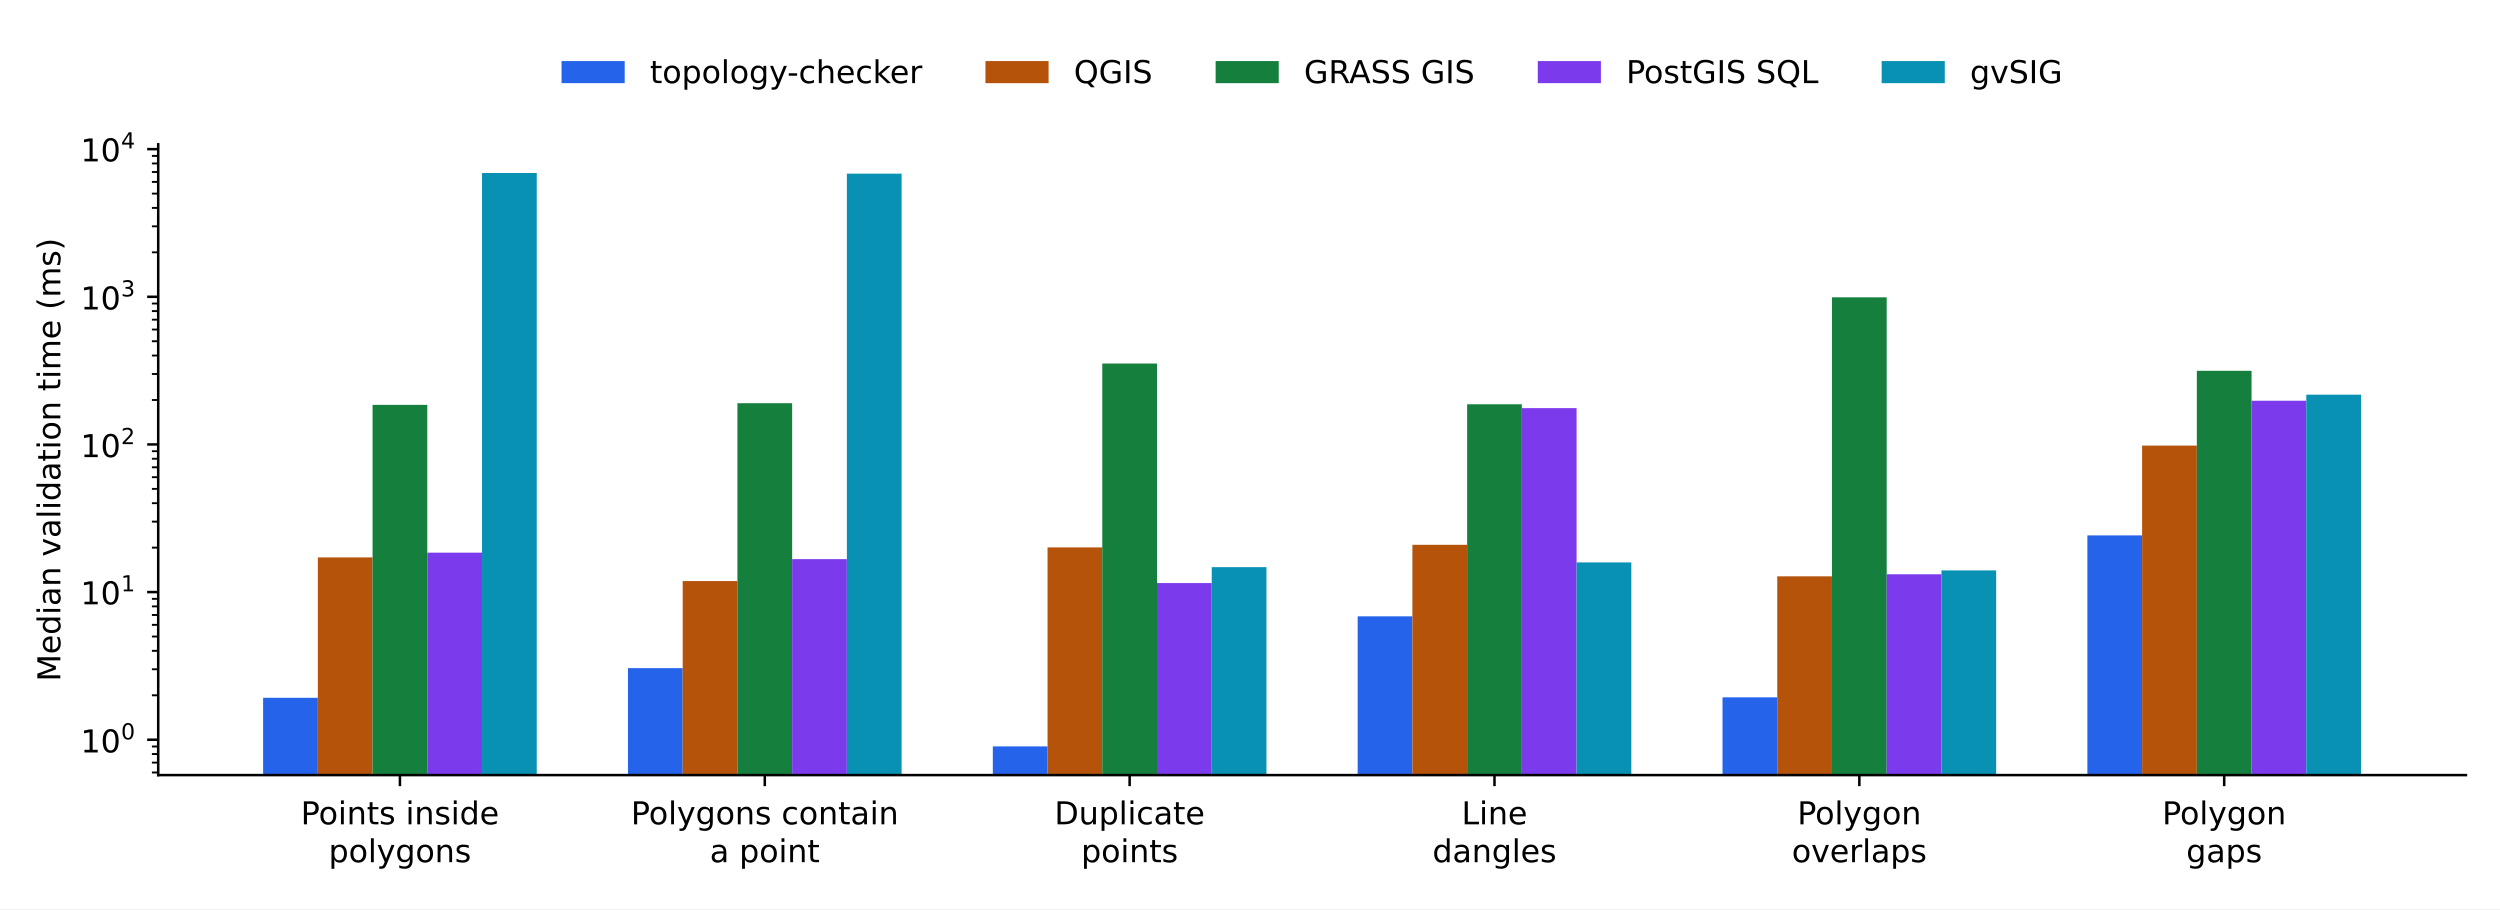
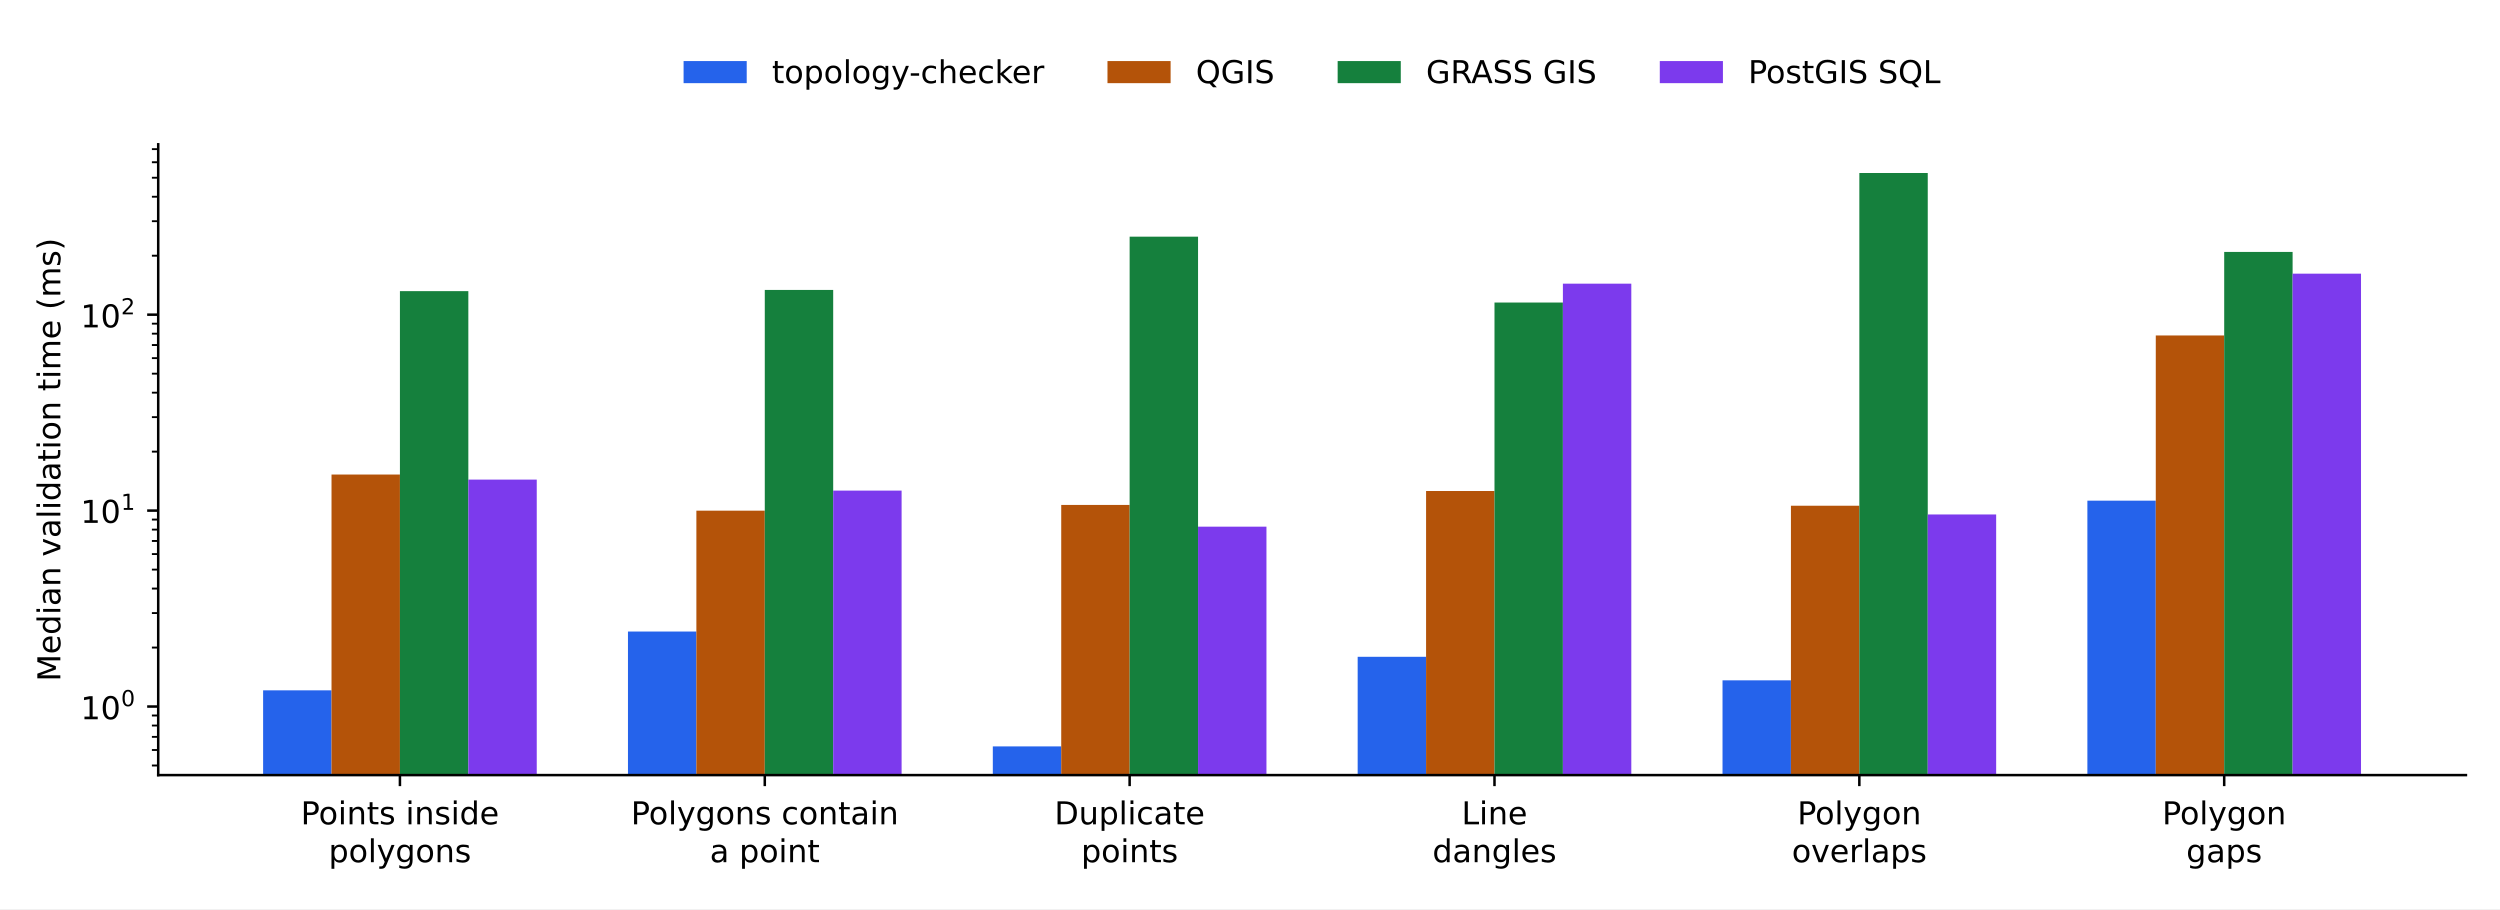
<svg xmlns="http://www.w3.org/2000/svg" xmlns:xlink="http://www.w3.org/1999/xlink" width="792pt" height="288pt" viewBox="0 0 792 288" version="1.1">
  <defs>
    <style type="text/css">*{stroke-linejoin: round; stroke-linecap: butt}</style>
  </defs>
  <g id="figure_1">
    <g id="patch_1">
      <path d="M 0 288 L 792 288 L 792 0 L 0 0 z " style="fill: #ffffff" />
    </g>
    <g id="axes_1">
      <g id="patch_2">
        <path d="M 50.122 245.551 L 781.2 245.551 L 781.2 45.717 L 50.122 45.717 z " style="fill: #ffffff" />
      </g>
      <g id="patch_3">
-         <path d="M 83.353 47009.727 L 100.691 47009.727 L 100.691 221.063 L 83.353 221.063 z " clip-path="url(#p03f5860a37)" style="fill: #2563eb" />
+         <path d="M 83.353 62291.74 L 105.025 62291.74 L 105.025 218.697 L 83.353 218.697 z " clip-path="url(#p03f5860a37)" style="fill: #2563eb" />
      </g>
      <g id="patch_4">
-         <path d="M 198.939 47009.727 L 216.276 47009.727 L 216.276 211.666 L 198.939 211.666 z " clip-path="url(#p03f5860a37)" style="fill: #2563eb" />
+         <path d="M 198.939 62291.74 L 220.611 62291.74 L 220.611 200.068 L 198.939 200.068 z " clip-path="url(#p03f5860a37)" style="fill: #2563eb" />
      </g>
      <g id="patch_5">
-         <path d="M 314.524 47009.727 L 331.862 47009.727 L 331.862 236.468 L 314.524 236.468 z " clip-path="url(#p03f5860a37)" style="fill: #2563eb" />
+         <path d="M 314.524 62291.74 L 336.196 62291.74 L 336.196 236.468 L 314.524 236.468 z " clip-path="url(#p03f5860a37)" style="fill: #2563eb" />
      </g>
      <g id="patch_6">
-         <path d="M 430.109 47009.727 L 447.447 47009.727 L 447.447 195.255 L 430.109 195.255 z " clip-path="url(#p03f5860a37)" style="fill: #2563eb" />
+         <path d="M 430.109 62291.74 L 451.782 62291.74 L 451.782 208.079 L 430.109 208.079 z " clip-path="url(#p03f5860a37)" style="fill: #2563eb" />
      </g>
      <g id="patch_7">
-         <path d="M 545.695 47009.727 L 563.033 47009.727 L 563.033 220.922 L 545.695 220.922 z " clip-path="url(#p03f5860a37)" style="fill: #2563eb" />
+         <path d="M 545.695 62291.74 L 567.367 62291.74 L 567.367 215.531 L 545.695 215.531 z " clip-path="url(#p03f5860a37)" style="fill: #2563eb" />
      </g>
      <g id="patch_8">
-         <path d="M 661.28 47009.727 L 678.618 47009.727 L 678.618 169.607 L 661.28 169.607 z " clip-path="url(#p03f5860a37)" style="fill: #2563eb" />
+         <path d="M 661.28 62291.74 L 682.952 62291.74 L 682.952 158.62 L 661.28 158.62 z " clip-path="url(#p03f5860a37)" style="fill: #2563eb" />
      </g>
      <g id="patch_9">
-         <path d="M 100.691 47009.727 L 118.029 47009.727 L 118.029 176.579 L 100.691 176.579 z " clip-path="url(#p03f5860a37)" style="fill: #b45309" />
+         <path d="M 105.025 62291.74 L 126.698 62291.74 L 126.698 150.332 L 105.025 150.332 z " clip-path="url(#p03f5860a37)" style="fill: #b45309" />
      </g>
      <g id="patch_10">
-         <path d="M 216.276 47009.727 L 233.614 47009.727 L 233.614 184.085 L 216.276 184.085 z " clip-path="url(#p03f5860a37)" style="fill: #b45309" />
+         <path d="M 220.611 62291.74 L 242.283 62291.74 L 242.283 161.78 L 220.611 161.78 z " clip-path="url(#p03f5860a37)" style="fill: #b45309" />
      </g>
      <g id="patch_11">
-         <path d="M 331.862 47009.727 L 349.2 47009.727 L 349.2 173.416 L 331.862 173.416 z " clip-path="url(#p03f5860a37)" style="fill: #b45309" />
+         <path d="M 336.196 62291.74 L 357.868 62291.74 L 357.868 159.955 L 336.196 159.955 z " clip-path="url(#p03f5860a37)" style="fill: #b45309" />
      </g>
      <g id="patch_12">
-         <path d="M 447.447 47009.727 L 464.785 47009.727 L 464.785 172.587 L 447.447 172.587 z " clip-path="url(#p03f5860a37)" style="fill: #b45309" />
+         <path d="M 451.782 62291.74 L 473.454 62291.74 L 473.454 155.542 L 451.782 155.542 z " clip-path="url(#p03f5860a37)" style="fill: #b45309" />
      </g>
      <g id="patch_13">
-         <path d="M 563.033 47009.727 L 580.37 47009.727 L 580.37 182.577 L 563.033 182.577 z " clip-path="url(#p03f5860a37)" style="fill: #b45309" />
+         <path d="M 567.367 62291.74 L 589.039 62291.74 L 589.039 160.224 L 567.367 160.224 z " clip-path="url(#p03f5860a37)" style="fill: #b45309" />
      </g>
      <g id="patch_14">
-         <path d="M 678.618 47009.727 L 695.956 47009.727 L 695.956 141.158 L 678.618 141.158 z " clip-path="url(#p03f5860a37)" style="fill: #b45309" />
+         <path d="M 682.952 62291.74 L 704.625 62291.74 L 704.625 106.285 L 682.952 106.285 z " clip-path="url(#p03f5860a37)" style="fill: #b45309" />
      </g>
      <g id="patch_15">
-         <path d="M 118.029 47009.727 L 135.367 47009.727 L 135.367 128.272 L 118.029 128.272 z " clip-path="url(#p03f5860a37)" style="fill: #15803d" />
+         <path d="M 126.698 62291.74 L 148.37 62291.74 L 148.37 92.239 L 126.698 92.239 z " clip-path="url(#p03f5860a37)" style="fill: #15803d" />
      </g>
      <g id="patch_16">
-         <path d="M 233.614 47009.727 L 250.952 47009.727 L 250.952 127.741 L 233.614 127.741 z " clip-path="url(#p03f5860a37)" style="fill: #15803d" />
+         <path d="M 242.283 62291.74 L 263.955 62291.74 L 263.955 91.844 L 242.283 91.844 z " clip-path="url(#p03f5860a37)" style="fill: #15803d" />
      </g>
      <g id="patch_17">
-         <path d="M 349.2 47009.727 L 366.537 47009.727 L 366.537 115.165 L 349.2 115.165 z " clip-path="url(#p03f5860a37)" style="fill: #15803d" />
+         <path d="M 357.868 62291.74 L 379.541 62291.74 L 379.541 74.975 L 357.868 74.975 z " clip-path="url(#p03f5860a37)" style="fill: #15803d" />
      </g>
      <g id="patch_18">
-         <path d="M 464.785 47009.727 L 482.123 47009.727 L 482.123 128.073 L 464.785 128.073 z " clip-path="url(#p03f5860a37)" style="fill: #15803d" />
+         <path d="M 473.454 62291.74 L 495.126 62291.74 L 495.126 95.852 L 473.454 95.852 z " clip-path="url(#p03f5860a37)" style="fill: #15803d" />
      </g>
      <g id="patch_19">
-         <path d="M 580.37 47009.727 L 597.708 47009.727 L 597.708 94.195 L 580.37 94.195 z " clip-path="url(#p03f5860a37)" style="fill: #15803d" />
+         <path d="M 589.039 62291.74 L 610.712 62291.74 L 610.712 54.8 L 589.039 54.8 z " clip-path="url(#p03f5860a37)" style="fill: #15803d" />
      </g>
      <g id="patch_20">
-         <path d="M 695.956 47009.727 L 713.294 47009.727 L 713.294 117.46 L 695.956 117.46 z " clip-path="url(#p03f5860a37)" style="fill: #15803d" />
+         <path d="M 704.625 62291.74 L 726.297 62291.74 L 726.297 79.806 L 704.625 79.806 z " clip-path="url(#p03f5860a37)" style="fill: #15803d" />
      </g>
      <g id="patch_21">
-         <path d="M 135.367 47009.727 L 152.704 47009.727 L 152.704 175.078 L 135.367 175.078 z " clip-path="url(#p03f5860a37)" style="fill: #7c3aed" />
+         <path d="M 148.37 62291.74 L 170.042 62291.74 L 170.042 151.945 L 148.37 151.945 z " clip-path="url(#p03f5860a37)" style="fill: #7c3aed" />
      </g>
      <g id="patch_22">
-         <path d="M 250.952 47009.727 L 268.29 47009.727 L 268.29 177.143 L 250.952 177.143 z " clip-path="url(#p03f5860a37)" style="fill: #7c3aed" />
+         <path d="M 263.955 62291.74 L 285.628 62291.74 L 285.628 155.419 L 263.955 155.419 z " clip-path="url(#p03f5860a37)" style="fill: #7c3aed" />
      </g>
      <g id="patch_23">
-         <path d="M 366.537 47009.727 L 383.875 47009.727 L 383.875 184.71 L 366.537 184.71 z " clip-path="url(#p03f5860a37)" style="fill: #7c3aed" />
+         <path d="M 379.541 62291.74 L 401.213 62291.74 L 401.213 166.839 L 379.541 166.839 z " clip-path="url(#p03f5860a37)" style="fill: #7c3aed" />
      </g>
      <g id="patch_24">
-         <path d="M 482.123 47009.727 L 499.461 47009.727 L 499.461 129.286 L 482.123 129.286 z " clip-path="url(#p03f5860a37)" style="fill: #7c3aed" />
+         <path d="M 495.126 62291.74 L 516.798 62291.74 L 516.798 89.863 L 495.126 89.863 z " clip-path="url(#p03f5860a37)" style="fill: #7c3aed" />
      </g>
      <g id="patch_25">
-         <path d="M 597.708 47009.727 L 615.046 47009.727 L 615.046 181.926 L 597.708 181.926 z " clip-path="url(#p03f5860a37)" style="fill: #7c3aed" />
+         <path d="M 610.712 62291.74 L 632.384 62291.74 L 632.384 162.989 L 610.712 162.989 z " clip-path="url(#p03f5860a37)" style="fill: #7c3aed" />
      </g>
      <g id="patch_26">
-         <path d="M 713.294 47009.727 L 730.631 47009.727 L 730.631 126.952 L 713.294 126.952 z " clip-path="url(#p03f5860a37)" style="fill: #7c3aed" />
-       </g>
-       <g id="patch_27">
-         <path d="M 152.704 47009.727 L 170.042 47009.727 L 170.042 54.8 L 152.704 54.8 z " clip-path="url(#p03f5860a37)" style="fill: #0891b2" />
-       </g>
-       <g id="patch_28">
-         <path d="M 268.29 47009.727 L 285.628 47009.727 L 285.628 55.021 L 268.29 55.021 z " clip-path="url(#p03f5860a37)" style="fill: #0891b2" />
-       </g>
-       <g id="patch_29">
-         <path d="M 383.875 47009.727 L 401.213 47009.727 L 401.213 179.666 L 383.875 179.666 z " clip-path="url(#p03f5860a37)" style="fill: #0891b2" />
-       </g>
-       <g id="patch_30">
-         <path d="M 499.461 47009.727 L 516.798 47009.727 L 516.798 178.167 L 499.461 178.167 z " clip-path="url(#p03f5860a37)" style="fill: #0891b2" />
-       </g>
-       <g id="patch_31">
-         <path d="M 615.046 47009.727 L 632.384 47009.727 L 632.384 180.706 L 615.046 180.706 z " clip-path="url(#p03f5860a37)" style="fill: #0891b2" />
-       </g>
-       <g id="patch_32">
-         <path d="M 730.631 47009.727 L 747.969 47009.727 L 747.969 125.024 L 730.631 125.024 z " clip-path="url(#p03f5860a37)" style="fill: #0891b2" />
+         <path d="M 726.297 62291.74 L 747.969 62291.74 L 747.969 86.708 L 726.297 86.708 z " clip-path="url(#p03f5860a37)" style="fill: #7c3aed" />
      </g>
      <g id="matplotlib.axis_1">
        <g id="xtick_1">
          <g id="line2d_1">
            <defs>
              <path id="m9b8e4a1f35" d="M 0 0 L 0 3.5 " style="stroke: #000000; stroke-width: 0.8" />
            </defs>
            <g>
              <use xlink:href="#m9b8e4a1f35" x="126.698" y="245.551" style="stroke: #000000; stroke-width: 0.8" />
            </g>
          </g>
          <g id="text_1">
            <text style="font-size: 10px; font-family: 'DejaVu Sans'" transform="translate(95.28751 261.1508)">Points inside</text>
            <text style="font-size: 10px; font-family: 'DejaVu Sans'" transform="translate(104.1086 273.1536)">polygons</text>
          </g>
        </g>
        <g id="xtick_2">
          <g id="line2d_2">
            <g>
              <use xlink:href="#m9b8e4a1f35" x="242.283" y="245.551" style="stroke: #000000; stroke-width: 0.8" />
            </g>
          </g>
          <g id="text_2">
            <text style="font-size: 10px; font-family: 'DejaVu Sans'" transform="translate(199.8831 261.1508)">Polygons contain</text>
            <text style="font-size: 10px; font-family: 'DejaVu Sans'" transform="translate(224.8784 273.1536)">a point</text>
          </g>
        </g>
        <g id="xtick_3">
          <g id="line2d_3">
            <g>
              <use xlink:href="#m9b8e4a1f35" x="357.868" y="245.551" style="stroke: #000000; stroke-width: 0.8" />
            </g>
          </g>
          <g id="text_3">
            <text style="font-size: 10px; font-family: 'DejaVu Sans'" transform="translate(334.0474 261.1508)">Duplicate</text>
            <text style="font-size: 10px; font-family: 'DejaVu Sans'" transform="translate(342.5122 273.1536)">points</text>
          </g>
        </g>
        <g id="xtick_4">
          <g id="line2d_4">
            <g>
              <use xlink:href="#m9b8e4a1f35" x="473.454" y="245.551" style="stroke: #000000; stroke-width: 0.8" />
            </g>
          </g>
          <g id="text_4">
            <text style="font-size: 10px; font-family: 'DejaVu Sans'" transform="translate(463.0336 261.1508)">Line</text>
            <text style="font-size: 10px; font-family: 'DejaVu Sans'" transform="translate(453.8023 273.1536)">dangles</text>
          </g>
        </g>
        <g id="xtick_5">
          <g id="line2d_5">
            <g>
              <use xlink:href="#m9b8e4a1f35" x="589.039" y="245.551" style="stroke: #000000; stroke-width: 0.8" />
            </g>
          </g>
          <g id="text_5">
            <text style="font-size: 10px; font-family: 'DejaVu Sans'" transform="translate(569.3924 261.1508)">Polygon</text>
            <text style="font-size: 10px; font-family: 'DejaVu Sans'" transform="translate(567.6565 273.1536)">overlaps</text>
          </g>
        </g>
        <g id="xtick_6">
          <g id="line2d_6">
            <g>
              <use xlink:href="#m9b8e4a1f35" x="704.625" y="245.551" style="stroke: #000000; stroke-width: 0.8" />
            </g>
          </g>
          <g id="text_6">
            <text style="font-size: 10px; font-family: 'DejaVu Sans'" transform="translate(684.9778 261.1508)">Polygon</text>
            <text style="font-size: 10px; font-family: 'DejaVu Sans'" transform="translate(692.6075 273.1528)">gaps</text>
          </g>
        </g>
      </g>
      <g id="matplotlib.axis_2">
        <g id="ytick_1">
          <g id="line2d_7">
            <defs>
              <path id="m9fb89e155b" d="M 0 0 L -3.5 0 " style="stroke: #000000; stroke-width: 0.8" />
            </defs>
            <g>
-               <use xlink:href="#m9fb89e155b" x="50.122" y="234.348" style="stroke: #000000; stroke-width: 0.8" />
+               <use xlink:href="#m9fb89e155b" x="50.122" y="223.829" style="stroke: #000000; stroke-width: 0.8" />
            </g>
          </g>
          <g id="text_7">
-             <g transform="translate(25.52234 239.0477)">
+             <g transform="translate(25.52234 228.5295)">
              <text>
                <tspan x="0" y="-0.675" style="font-size: 10px; font-family: 'DejaVu Sans'">1</tspan>
                <tspan x="6.362" y="-0.675" style="font-size: 10px; font-family: 'DejaVu Sans'">0</tspan>
                <tspan x="12.82" y="-4.805" style="font-size: 7px; font-family: 'DejaVu Sans'">0</tspan>
              </text>
            </g>
          </g>
        </g>
        <g id="ytick_2">
          <g id="line2d_8">
            <g>
-               <use xlink:href="#m9fb89e155b" x="50.122" y="187.572" style="stroke: #000000; stroke-width: 0.8" />
+               <use xlink:href="#m9fb89e155b" x="50.122" y="161.762" style="stroke: #000000; stroke-width: 0.8" />
            </g>
          </g>
          <g id="text_8">
-             <g transform="translate(25.52234 192.2224)">
+             <g transform="translate(25.52234 166.4116)">
              <text>
                <tspan x="0" y="-0.762" style="font-size: 10px; font-family: 'DejaVu Sans'">1</tspan>
                <tspan x="6.362" y="-0.762" style="font-size: 10px; font-family: 'DejaVu Sans'">0</tspan>
                <tspan x="12.82" y="-4.892" style="font-size: 7px; font-family: 'DejaVu Sans'">1</tspan>
              </text>
            </g>
          </g>
        </g>
        <g id="ytick_3">
          <g id="line2d_9">
            <g>
-               <use xlink:href="#m9fb89e155b" x="50.122" y="140.797" style="stroke: #000000; stroke-width: 0.8" />
+               <use xlink:href="#m9fb89e155b" x="50.122" y="99.694" style="stroke: #000000; stroke-width: 0.8" />
            </g>
          </g>
          <g id="text_9">
-             <g transform="translate(25.52234 145.497)">
+             <g transform="translate(25.52234 104.3936)">
              <text>
                <tspan x="0" y="-0.675" style="font-size: 10px; font-family: 'DejaVu Sans'">1</tspan>
                <tspan x="6.362" y="-0.675" style="font-size: 10px; font-family: 'DejaVu Sans'">0</tspan>
                <tspan x="12.82" y="-4.805" style="font-size: 7px; font-family: 'DejaVu Sans'">2</tspan>
              </text>
            </g>
          </g>
        </g>
        <g id="ytick_4">
          <g id="line2d_10">
-             <g>
-               <use xlink:href="#m9fb89e155b" x="50.122" y="94.022" style="stroke: #000000; stroke-width: 0.8" />
-             </g>
-           </g>
-           <g id="text_10">
-             <g transform="translate(25.52234 98.72161)">
-               <text>
-                 <tspan x="0" y="-0.675" style="font-size: 10px; font-family: 'DejaVu Sans'">1</tspan>
-                 <tspan x="6.362" y="-0.675" style="font-size: 10px; font-family: 'DejaVu Sans'">0</tspan>
-                 <tspan x="12.82" y="-4.805" style="font-size: 7px; font-family: 'DejaVu Sans'">3</tspan>
-               </text>
-             </g>
-           </g>
-         </g>
-         <g id="ytick_5">
-           <g id="line2d_11">
-             <g>
-               <use xlink:href="#m9fb89e155b" x="50.122" y="47.246" style="stroke: #000000; stroke-width: 0.8" />
-             </g>
-           </g>
-           <g id="text_11">
-             <g transform="translate(25.52234 51.89623)">
-               <text>
-                 <tspan x="0" y="-0.762" style="font-size: 10px; font-family: 'DejaVu Sans'">1</tspan>
-                 <tspan x="6.362" y="-0.762" style="font-size: 10px; font-family: 'DejaVu Sans'">0</tspan>
-                 <tspan x="12.82" y="-4.892" style="font-size: 7px; font-family: 'DejaVu Sans'">4</tspan>
-               </text>
-             </g>
-           </g>
-         </g>
-         <g id="ytick_6">
-           <g id="line2d_12">
            <defs>
              <path id="m297bf6b87b" d="M 0 0 L -2 0 " style="stroke: #000000; stroke-width: 0.6" />
            </defs>
            <g>
-               <use xlink:href="#m297bf6b87b" x="50.122" y="244.725" style="stroke: #000000; stroke-width: 0.6" />
+               <use xlink:href="#m297bf6b87b" x="50.122" y="242.514" style="stroke: #000000; stroke-width: 0.6" />
+             </g>
+           </g>
+         </g>
+         <g id="ytick_5">
+           <g id="line2d_11">
+             <g>
+               <use xlink:href="#m297bf6b87b" x="50.122" y="237.599" style="stroke: #000000; stroke-width: 0.6" />
+             </g>
+           </g>
+         </g>
+         <g id="ytick_6">
+           <g id="line2d_12">
+             <g>
+               <use xlink:href="#m297bf6b87b" x="50.122" y="233.444" style="stroke: #000000; stroke-width: 0.6" />
            </g>
          </g>
        </g>
        <g id="ytick_7">
          <g id="line2d_13">
            <g>
-               <use xlink:href="#m297bf6b87b" x="50.122" y="241.593" style="stroke: #000000; stroke-width: 0.6" />
+               <use xlink:href="#m297bf6b87b" x="50.122" y="229.844" style="stroke: #000000; stroke-width: 0.6" />
            </g>
          </g>
        </g>
        <g id="ytick_8">
          <g id="line2d_14">
            <g>
-               <use xlink:href="#m297bf6b87b" x="50.122" y="238.881" style="stroke: #000000; stroke-width: 0.6" />
+               <use xlink:href="#m297bf6b87b" x="50.122" y="226.67" style="stroke: #000000; stroke-width: 0.6" />
            </g>
          </g>
        </g>
        <g id="ytick_9">
          <g id="line2d_15">
            <g>
-               <use xlink:href="#m297bf6b87b" x="50.122" y="236.488" style="stroke: #000000; stroke-width: 0.6" />
+               <use xlink:href="#m297bf6b87b" x="50.122" y="205.145" style="stroke: #000000; stroke-width: 0.6" />
            </g>
          </g>
        </g>
        <g id="ytick_10">
          <g id="line2d_16">
            <g>
-               <use xlink:href="#m297bf6b87b" x="50.122" y="220.267" style="stroke: #000000; stroke-width: 0.6" />
+               <use xlink:href="#m297bf6b87b" x="50.122" y="194.216" style="stroke: #000000; stroke-width: 0.6" />
            </g>
          </g>
        </g>
        <g id="ytick_11">
          <g id="line2d_17">
            <g>
-               <use xlink:href="#m297bf6b87b" x="50.122" y="212.03" style="stroke: #000000; stroke-width: 0.6" />
+               <use xlink:href="#m297bf6b87b" x="50.122" y="186.461" style="stroke: #000000; stroke-width: 0.6" />
            </g>
          </g>
        </g>
        <g id="ytick_12">
          <g id="line2d_18">
            <g>
-               <use xlink:href="#m297bf6b87b" x="50.122" y="206.186" style="stroke: #000000; stroke-width: 0.6" />
+               <use xlink:href="#m297bf6b87b" x="50.122" y="180.446" style="stroke: #000000; stroke-width: 0.6" />
            </g>
          </g>
        </g>
        <g id="ytick_13">
          <g id="line2d_19">
            <g>
-               <use xlink:href="#m297bf6b87b" x="50.122" y="201.653" style="stroke: #000000; stroke-width: 0.6" />
+               <use xlink:href="#m297bf6b87b" x="50.122" y="175.531" style="stroke: #000000; stroke-width: 0.6" />
            </g>
          </g>
        </g>
        <g id="ytick_14">
          <g id="line2d_20">
            <g>
-               <use xlink:href="#m297bf6b87b" x="50.122" y="197.949" style="stroke: #000000; stroke-width: 0.6" />
+               <use xlink:href="#m297bf6b87b" x="50.122" y="171.376" style="stroke: #000000; stroke-width: 0.6" />
            </g>
          </g>
        </g>
        <g id="ytick_15">
          <g id="line2d_21">
            <g>
-               <use xlink:href="#m297bf6b87b" x="50.122" y="194.818" style="stroke: #000000; stroke-width: 0.6" />
+               <use xlink:href="#m297bf6b87b" x="50.122" y="167.777" style="stroke: #000000; stroke-width: 0.6" />
            </g>
          </g>
        </g>
        <g id="ytick_16">
          <g id="line2d_22">
            <g>
-               <use xlink:href="#m297bf6b87b" x="50.122" y="192.105" style="stroke: #000000; stroke-width: 0.6" />
+               <use xlink:href="#m297bf6b87b" x="50.122" y="164.602" style="stroke: #000000; stroke-width: 0.6" />
            </g>
          </g>
        </g>
        <g id="ytick_17">
          <g id="line2d_23">
            <g>
-               <use xlink:href="#m297bf6b87b" x="50.122" y="189.713" style="stroke: #000000; stroke-width: 0.6" />
+               <use xlink:href="#m297bf6b87b" x="50.122" y="143.077" style="stroke: #000000; stroke-width: 0.6" />
            </g>
          </g>
        </g>
        <g id="ytick_18">
          <g id="line2d_24">
            <g>
-               <use xlink:href="#m297bf6b87b" x="50.122" y="173.492" style="stroke: #000000; stroke-width: 0.6" />
+               <use xlink:href="#m297bf6b87b" x="50.122" y="132.148" style="stroke: #000000; stroke-width: 0.6" />
            </g>
          </g>
        </g>
        <g id="ytick_19">
          <g id="line2d_25">
            <g>
-               <use xlink:href="#m297bf6b87b" x="50.122" y="165.255" style="stroke: #000000; stroke-width: 0.6" />
+               <use xlink:href="#m297bf6b87b" x="50.122" y="124.393" style="stroke: #000000; stroke-width: 0.6" />
            </g>
          </g>
        </g>
        <g id="ytick_20">
          <g id="line2d_26">
            <g>
-               <use xlink:href="#m297bf6b87b" x="50.122" y="159.411" style="stroke: #000000; stroke-width: 0.6" />
+               <use xlink:href="#m297bf6b87b" x="50.122" y="118.378" style="stroke: #000000; stroke-width: 0.6" />
            </g>
          </g>
        </g>
        <g id="ytick_21">
          <g id="line2d_27">
            <g>
-               <use xlink:href="#m297bf6b87b" x="50.122" y="154.878" style="stroke: #000000; stroke-width: 0.6" />
+               <use xlink:href="#m297bf6b87b" x="50.122" y="113.463" style="stroke: #000000; stroke-width: 0.6" />
            </g>
          </g>
        </g>
        <g id="ytick_22">
          <g id="line2d_28">
            <g>
-               <use xlink:href="#m297bf6b87b" x="50.122" y="151.174" style="stroke: #000000; stroke-width: 0.6" />
+               <use xlink:href="#m297bf6b87b" x="50.122" y="109.308" style="stroke: #000000; stroke-width: 0.6" />
            </g>
          </g>
        </g>
        <g id="ytick_23">
          <g id="line2d_29">
            <g>
-               <use xlink:href="#m297bf6b87b" x="50.122" y="148.043" style="stroke: #000000; stroke-width: 0.6" />
+               <use xlink:href="#m297bf6b87b" x="50.122" y="105.709" style="stroke: #000000; stroke-width: 0.6" />
            </g>
          </g>
        </g>
        <g id="ytick_24">
          <g id="line2d_30">
            <g>
-               <use xlink:href="#m297bf6b87b" x="50.122" y="145.33" style="stroke: #000000; stroke-width: 0.6" />
+               <use xlink:href="#m297bf6b87b" x="50.122" y="102.534" style="stroke: #000000; stroke-width: 0.6" />
            </g>
          </g>
        </g>
        <g id="ytick_25">
          <g id="line2d_31">
            <g>
-               <use xlink:href="#m297bf6b87b" x="50.122" y="142.937" style="stroke: #000000; stroke-width: 0.6" />
+               <use xlink:href="#m297bf6b87b" x="50.122" y="81.009" style="stroke: #000000; stroke-width: 0.6" />
            </g>
          </g>
        </g>
        <g id="ytick_26">
          <g id="line2d_32">
            <g>
-               <use xlink:href="#m297bf6b87b" x="50.122" y="126.716" style="stroke: #000000; stroke-width: 0.6" />
+               <use xlink:href="#m297bf6b87b" x="50.122" y="70.08" style="stroke: #000000; stroke-width: 0.6" />
            </g>
          </g>
        </g>
        <g id="ytick_27">
          <g id="line2d_33">
            <g>
-               <use xlink:href="#m297bf6b87b" x="50.122" y="118.479" style="stroke: #000000; stroke-width: 0.6" />
+               <use xlink:href="#m297bf6b87b" x="50.122" y="62.325" style="stroke: #000000; stroke-width: 0.6" />
            </g>
          </g>
        </g>
        <g id="ytick_28">
          <g id="line2d_34">
            <g>
-               <use xlink:href="#m297bf6b87b" x="50.122" y="112.635" style="stroke: #000000; stroke-width: 0.6" />
+               <use xlink:href="#m297bf6b87b" x="50.122" y="56.31" style="stroke: #000000; stroke-width: 0.6" />
            </g>
          </g>
        </g>
        <g id="ytick_29">
          <g id="line2d_35">
            <g>
-               <use xlink:href="#m297bf6b87b" x="50.122" y="108.102" style="stroke: #000000; stroke-width: 0.6" />
+               <use xlink:href="#m297bf6b87b" x="50.122" y="51.395" style="stroke: #000000; stroke-width: 0.6" />
            </g>
          </g>
        </g>
        <g id="ytick_30">
          <g id="line2d_36">
            <g>
-               <use xlink:href="#m297bf6b87b" x="50.122" y="104.399" style="stroke: #000000; stroke-width: 0.6" />
-             </g>
-           </g>
-         </g>
-         <g id="ytick_31">
-           <g id="line2d_37">
-             <g>
-               <use xlink:href="#m297bf6b87b" x="50.122" y="101.267" style="stroke: #000000; stroke-width: 0.6" />
-             </g>
-           </g>
-         </g>
-         <g id="ytick_32">
-           <g id="line2d_38">
-             <g>
-               <use xlink:href="#m297bf6b87b" x="50.122" y="98.555" style="stroke: #000000; stroke-width: 0.6" />
-             </g>
-           </g>
-         </g>
-         <g id="ytick_33">
-           <g id="line2d_39">
-             <g>
-               <use xlink:href="#m297bf6b87b" x="50.122" y="96.162" style="stroke: #000000; stroke-width: 0.6" />
-             </g>
-           </g>
-         </g>
-         <g id="ytick_34">
-           <g id="line2d_40">
-             <g>
-               <use xlink:href="#m297bf6b87b" x="50.122" y="79.941" style="stroke: #000000; stroke-width: 0.6" />
-             </g>
-           </g>
-         </g>
-         <g id="ytick_35">
-           <g id="line2d_41">
-             <g>
-               <use xlink:href="#m297bf6b87b" x="50.122" y="71.704" style="stroke: #000000; stroke-width: 0.6" />
-             </g>
-           </g>
-         </g>
-         <g id="ytick_36">
-           <g id="line2d_42">
-             <g>
-               <use xlink:href="#m297bf6b87b" x="50.122" y="65.86" style="stroke: #000000; stroke-width: 0.6" />
-             </g>
-           </g>
-         </g>
-         <g id="ytick_37">
-           <g id="line2d_43">
-             <g>
-               <use xlink:href="#m297bf6b87b" x="50.122" y="61.327" style="stroke: #000000; stroke-width: 0.6" />
-             </g>
-           </g>
-         </g>
-         <g id="ytick_38">
-           <g id="line2d_44">
-             <g>
-               <use xlink:href="#m297bf6b87b" x="50.122" y="57.623" style="stroke: #000000; stroke-width: 0.6" />
-             </g>
-           </g>
-         </g>
-         <g id="ytick_39">
-           <g id="line2d_45">
-             <g>
-               <use xlink:href="#m297bf6b87b" x="50.122" y="54.492" style="stroke: #000000; stroke-width: 0.6" />
-             </g>
-           </g>
-         </g>
-         <g id="ytick_40">
-           <g id="line2d_46">
-             <g>
-               <use xlink:href="#m297bf6b87b" x="50.122" y="51.779" style="stroke: #000000; stroke-width: 0.6" />
-             </g>
-           </g>
-         </g>
-         <g id="ytick_41">
-           <g id="line2d_47">
-             <g>
-               <use xlink:href="#m297bf6b87b" x="50.122" y="49.387" style="stroke: #000000; stroke-width: 0.6" />
-             </g>
-           </g>
+               <use xlink:href="#m297bf6b87b" x="50.122" y="47.24" style="stroke: #000000; stroke-width: 0.6" />
+             </g>
+           </g>
+         </g>
+         <g id="text_10">
+           <text style="font-size: 10px; font-family: 'DejaVu Sans'; text-anchor: middle" x="19.12" y="145.634" transform="rotate(-90 19.12 145.6341)">Median validation time (ms)</text>
+         </g>
+       </g>
+       <g id="patch_27">
+         <path d="M 50.122 245.551 L 50.122 45.717 " style="fill: none; stroke: #000000; stroke-width: 0.8; stroke-linejoin: miter; stroke-linecap: square" />
+       </g>
+       <g id="patch_28">
+         <path d="M 50.122 245.551 L 781.2 245.551 " style="fill: none; stroke: #000000; stroke-width: 0.8; stroke-linejoin: miter; stroke-linecap: square" />
+       </g>
+       <g id="legend_1">
+         <g id="patch_29">
+           <path d="M 216.56 26.345 L 236.56 26.345 L 236.56 19.345 L 216.56 19.345 z " style="fill: #2563eb" />
+         </g>
+         <g id="text_11">
+           <text style="font-size: 10px; font-family: 'DejaVu Sans'; text-anchor: start" x="244.56" y="26.345" transform="rotate(-0 244.5604 26.34501)">topology-checker</text>
+         </g>
+         <g id="patch_30">
+           <path d="M 350.849 26.345 L 370.849 26.345 L 370.849 19.345 L 350.849 19.345 z " style="fill: #b45309" />
        </g>
        <g id="text_12">
-           <text style="font-size: 10px; font-family: 'DejaVu Sans'; text-anchor: middle" x="19.12" y="145.634" transform="rotate(-90 19.12 145.6341)">Median validation time (ms)</text>
-         </g>
-       </g>
-       <g id="patch_33">
-         <path d="M 50.122 245.551 L 50.122 45.717 " style="fill: none; stroke: #000000; stroke-width: 0.8; stroke-linejoin: miter; stroke-linecap: square" />
-       </g>
-       <g id="patch_34">
-         <path d="M 50.122 245.551 L 781.2 245.551 " style="fill: none; stroke: #000000; stroke-width: 0.8; stroke-linejoin: miter; stroke-linecap: square" />
-       </g>
-       <g id="legend_1">
-         <g id="patch_35">
-           <path d="M 177.903 26.345 L 197.903 26.345 L 197.903 19.345 L 177.903 19.345 z " style="fill: #2563eb" />
+           <text style="font-size: 10px; font-family: 'DejaVu Sans'; text-anchor: start" x="378.849" y="26.345" transform="rotate(-0 378.8495 26.34501)">QGIS</text>
+         </g>
+         <g id="patch_31">
+           <path d="M 423.768 26.345 L 443.768 26.345 L 443.768 19.345 L 423.768 19.345 z " style="fill: #15803d" />
        </g>
        <g id="text_13">
-           <text style="font-size: 10px; font-family: 'DejaVu Sans'; text-anchor: start" x="205.903" y="26.345" transform="rotate(-0 205.9034 26.34501)">topology-checker</text>
-         </g>
-         <g id="patch_36">
-           <path d="M 312.192 26.345 L 332.192 26.345 L 332.192 19.345 L 312.192 19.345 z " style="fill: #b45309" />
+           <text style="font-size: 10px; font-family: 'DejaVu Sans'; text-anchor: start" x="451.768" y="26.345" transform="rotate(-0 451.7682 26.34501)">GRASS GIS</text>
+         </g>
+         <g id="patch_32">
+           <path d="M 525.823 26.345 L 545.823 26.345 L 545.823 19.345 L 525.823 19.345 z " style="fill: #7c3aed" />
        </g>
        <g id="text_14">
-           <text style="font-size: 10px; font-family: 'DejaVu Sans'; text-anchor: start" x="340.192" y="26.345" transform="rotate(-0 340.1924 26.34501)">QGIS</text>
-         </g>
-         <g id="patch_37">
-           <path d="M 385.111 26.345 L 405.111 26.345 L 405.111 19.345 L 385.111 19.345 z " style="fill: #15803d" />
-         </g>
-         <g id="text_15">
-           <text style="font-size: 10px; font-family: 'DejaVu Sans'; text-anchor: start" x="413.111" y="26.345" transform="rotate(-0 413.1112 26.34501)">GRASS GIS</text>
-         </g>
-         <g id="patch_38">
-           <path d="M 487.166 26.345 L 507.166 26.345 L 507.166 19.345 L 487.166 19.345 z " style="fill: #7c3aed" />
-         </g>
-         <g id="text_16">
-           <text style="font-size: 10px; font-family: 'DejaVu Sans'; text-anchor: start" x="515.166" y="26.345" transform="rotate(-0 515.1659 26.34501)">PostGIS SQL</text>
-         </g>
-         <g id="patch_39">
-           <path d="M 596.105 26.345 L 616.105 26.345 L 616.105 19.345 L 596.105 19.345 z " style="fill: #0891b2" />
-         </g>
-         <g id="text_17">
-           <text style="font-size: 10px; font-family: 'DejaVu Sans'; text-anchor: start" x="624.105" y="26.345" transform="rotate(-0 624.1049 26.34501)">gvSIG</text>
+           <text style="font-size: 10px; font-family: 'DejaVu Sans'; text-anchor: start" x="553.823" y="26.345" transform="rotate(-0 553.8229 26.34501)">PostGIS SQL</text>
        </g>
      </g>
    </g>
  </g>
  <defs>
    <clipPath id="p03f5860a37">
      <rect x="50.122" y="45.717" width="731.078" height="199.835" />
    </clipPath>
  </defs>
</svg>
